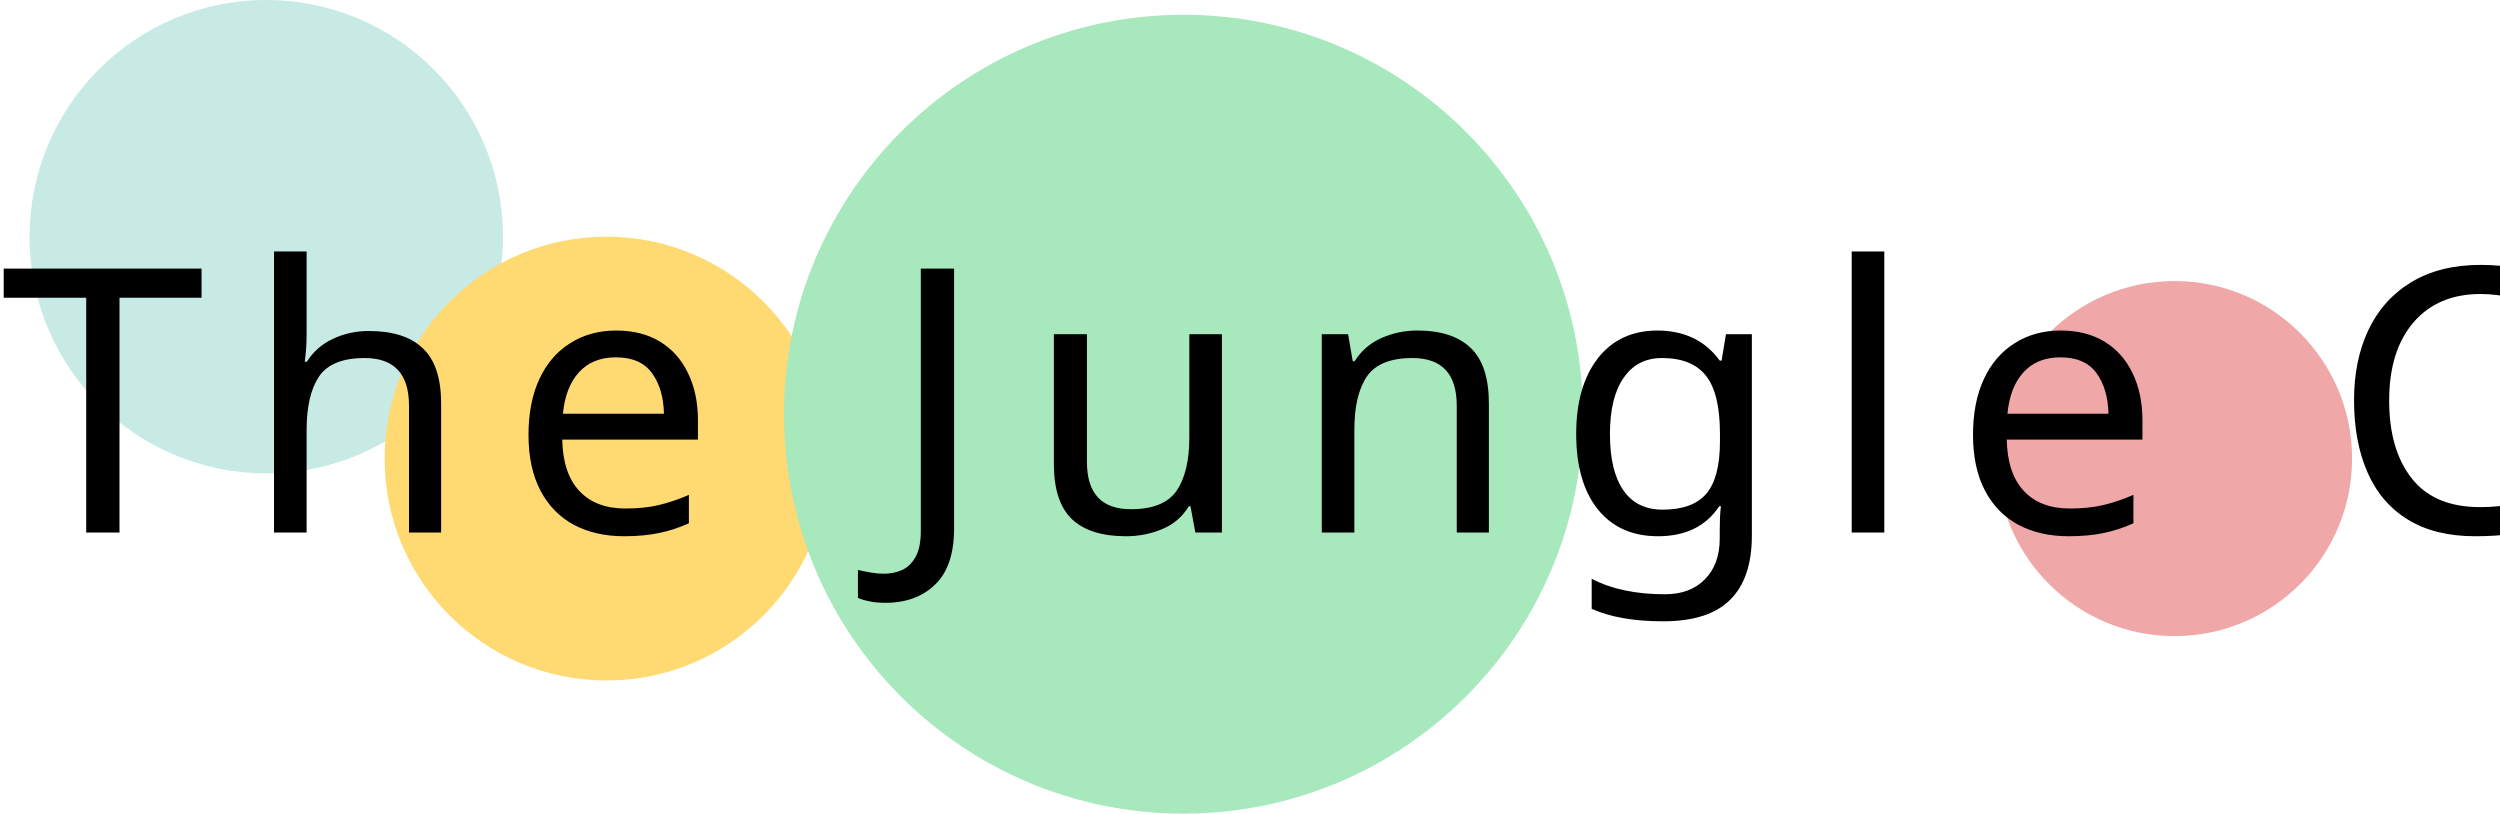
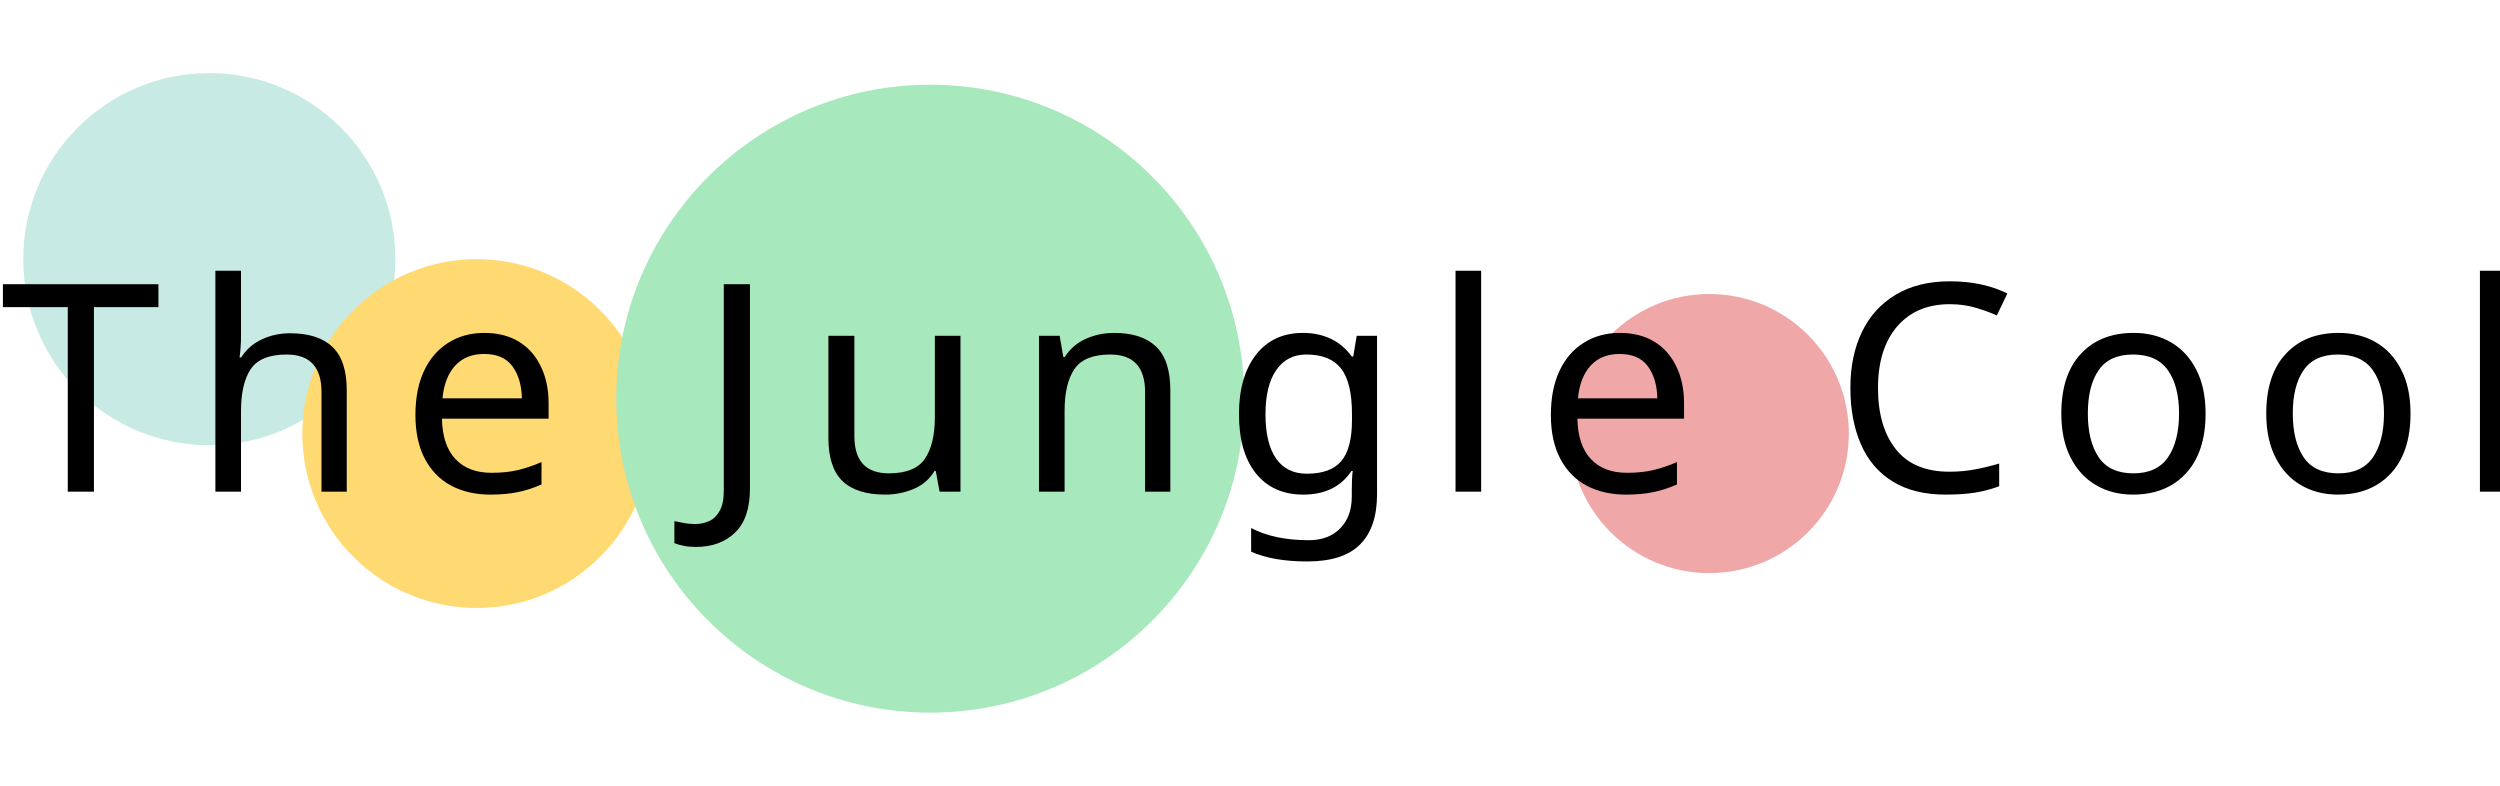
- <svg xmlns="http://www.w3.org/2000/svg" width="169" height="55" viewBox="0 0 169 55">
+ <svg xmlns="http://www.w3.org/2000/svg" width="175" height="55" viewBox="0 0 215 55">
  <g id="Group_1" data-name="Group 1" transform="translate(-50 -38)">
    <circle id="Ellipse_1" data-name="Ellipse 1" cx="16" cy="16" r="16" transform="translate(52 38)" fill="#c7eae4" />
    <circle id="Ellipse_2" data-name="Ellipse 2" cx="15" cy="15" r="15" transform="translate(76 54)" fill="#ffd972" />
    <circle id="Ellipse_3" data-name="Ellipse 3" cx="27" cy="27" r="27" transform="translate(103 39)" fill="#a7e8bd" />
    <circle id="Ellipse_4" data-name="Ellipse 4" cx="12" cy="12" r="12" transform="translate(185 57)" fill="#efa7a7" />
    <text id="The_Jungle_Cook" data-name="The Jungle Cook" transform="translate(50 74)" font-size="25" font-family="Caveat-Regular, Caveat" letter-spacing="0.1em">
      <tspan x="0" y="0">The Jungle Cook</tspan>
    </text>
  </g>
</svg>
